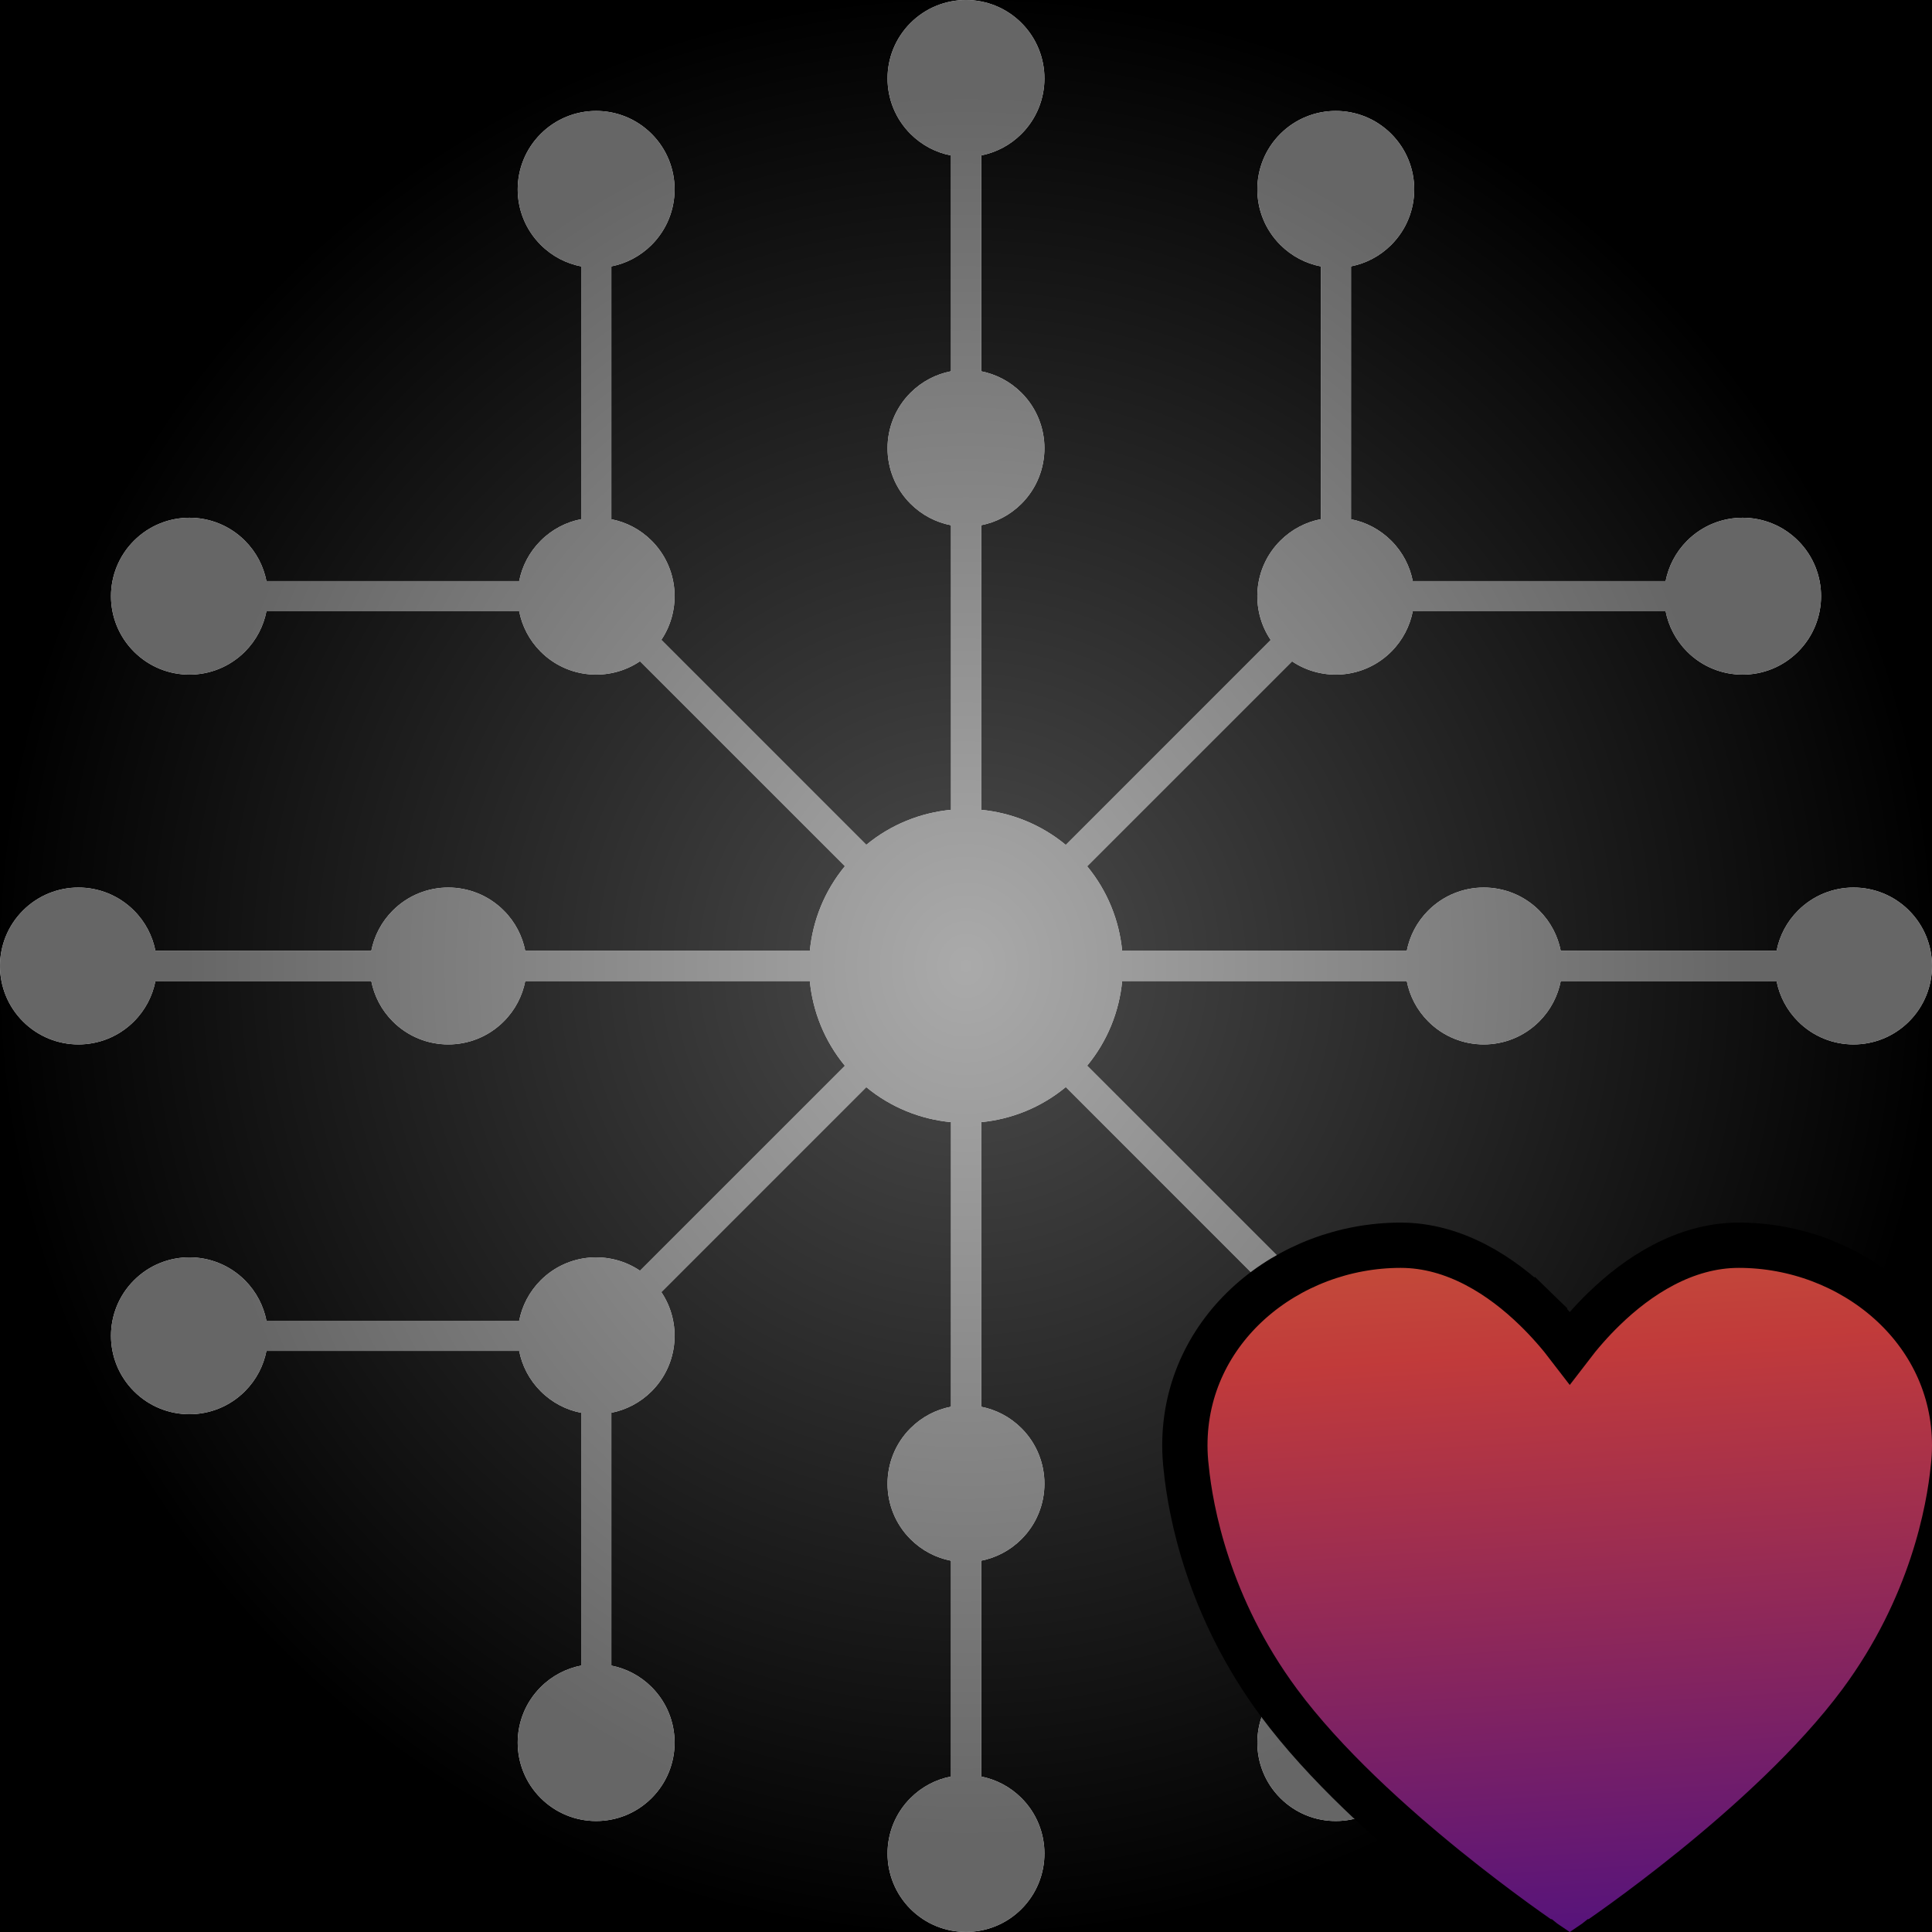
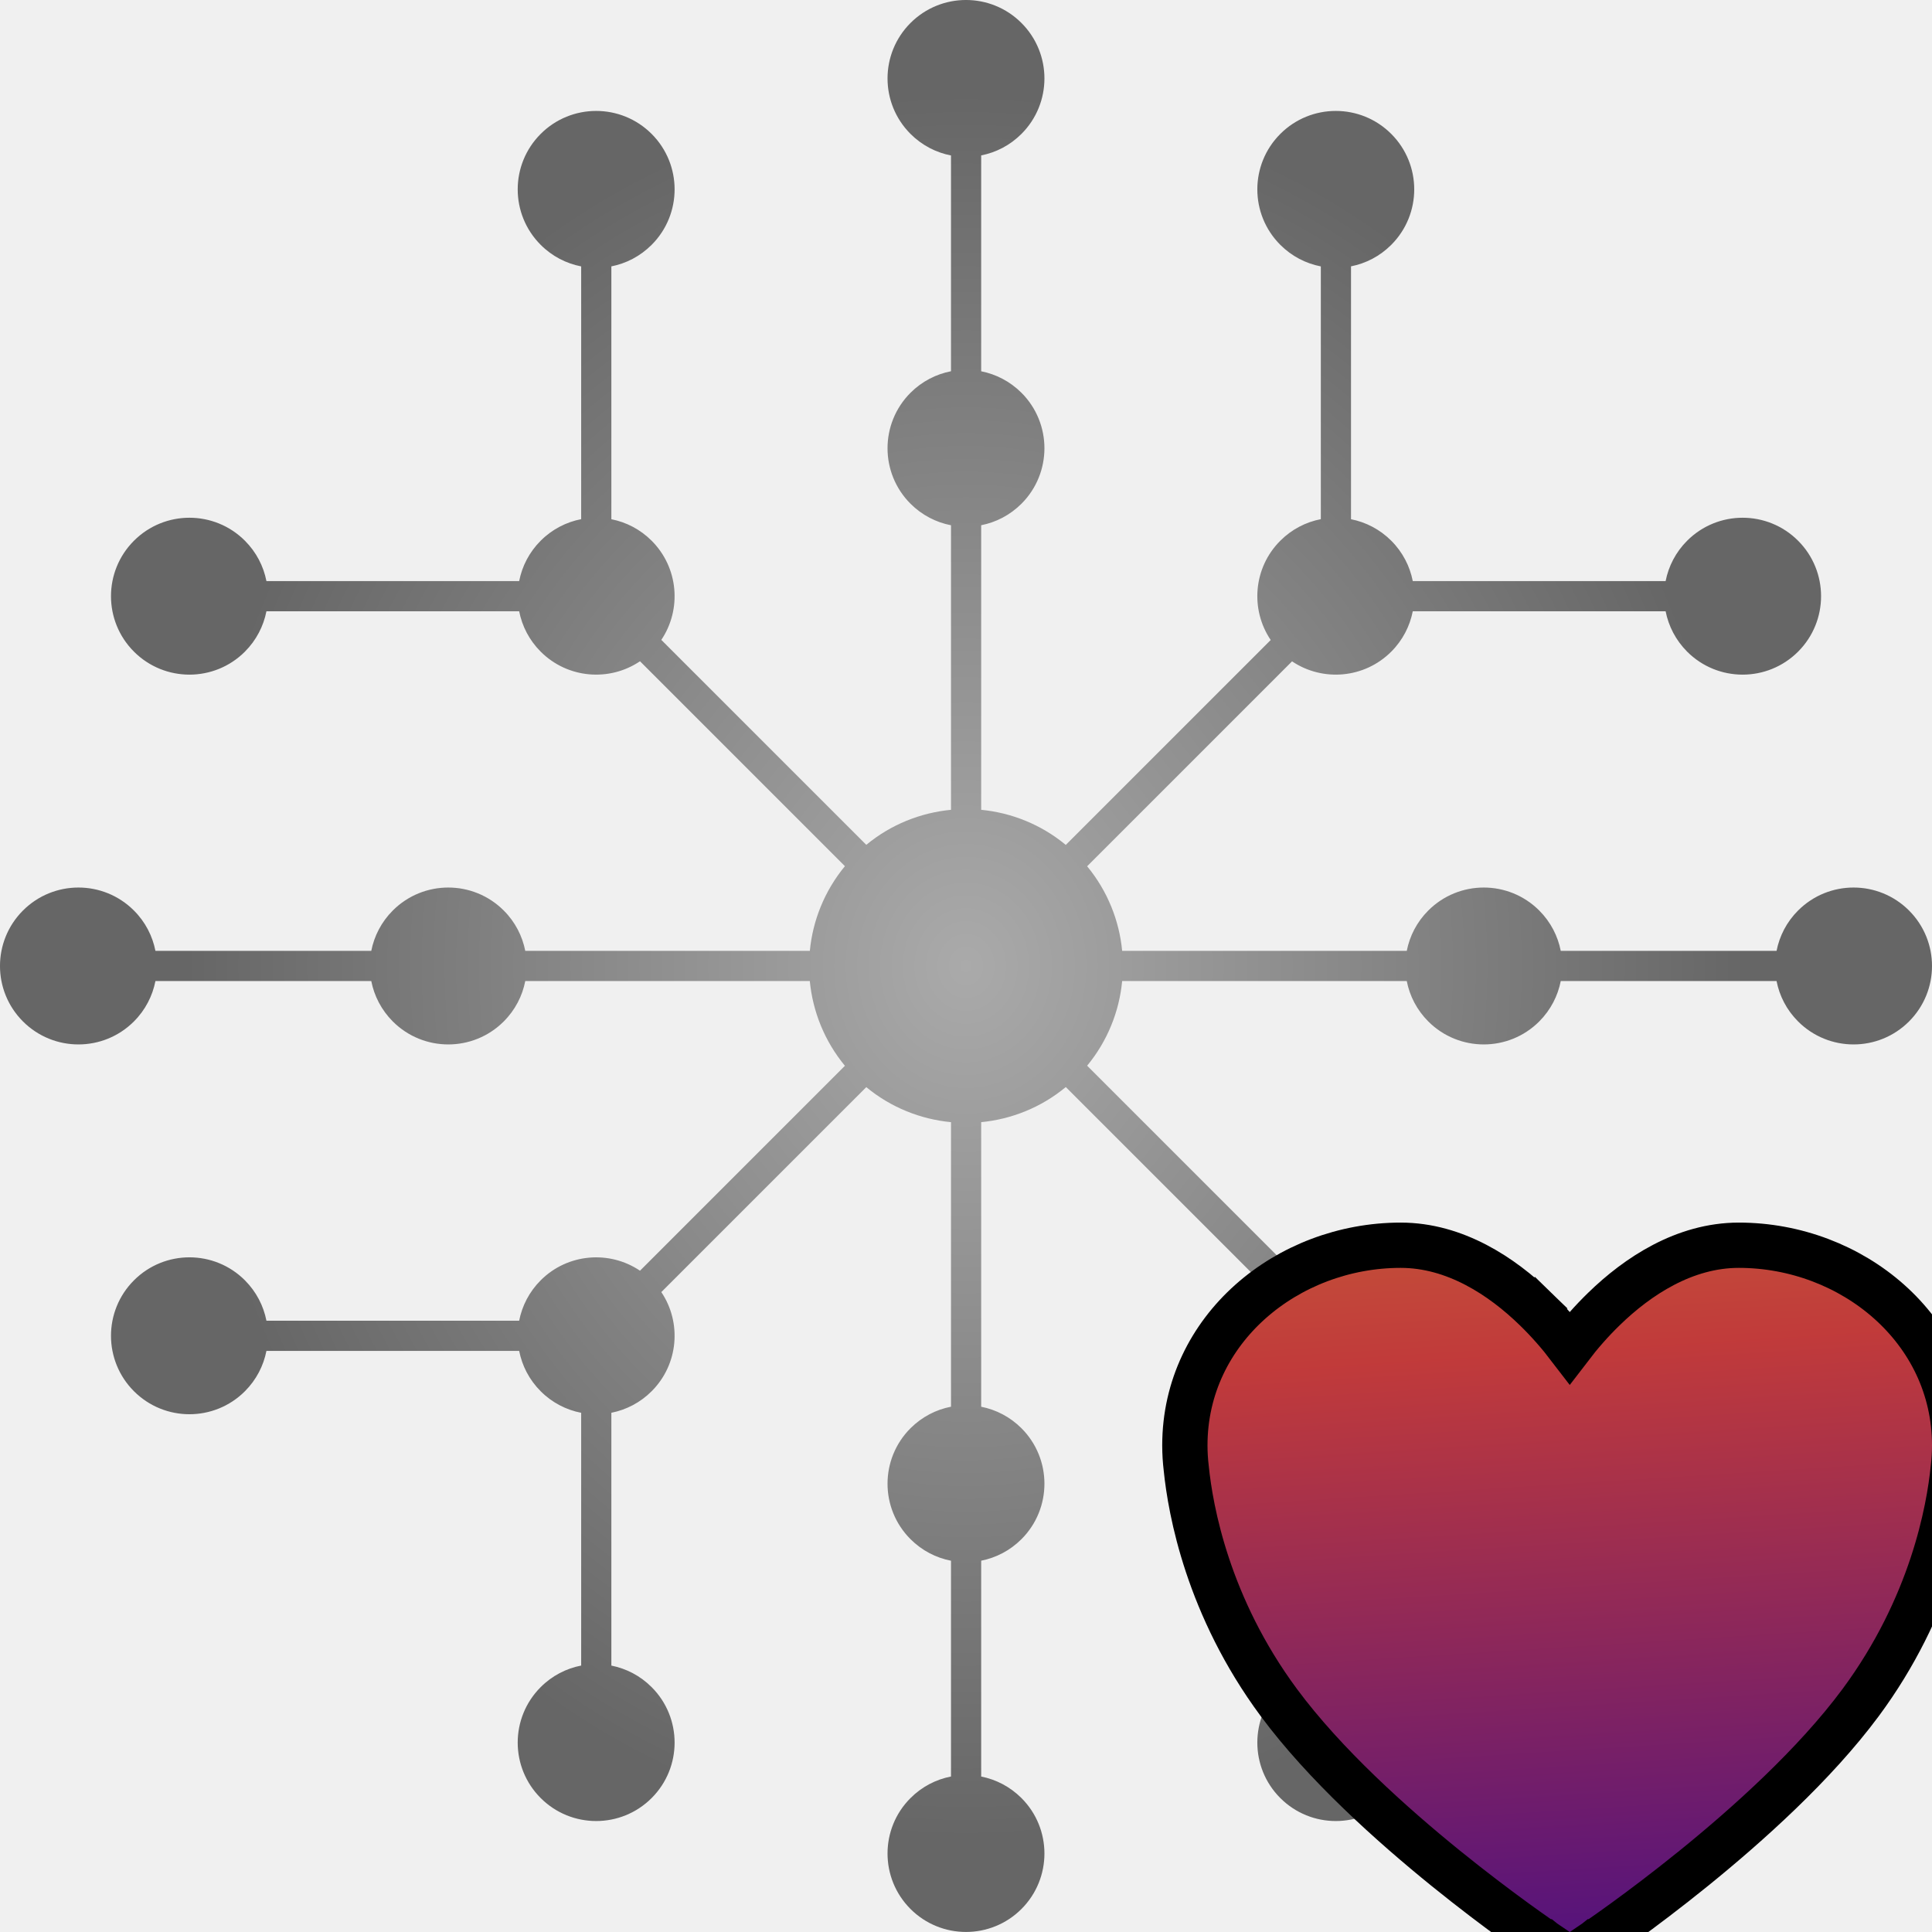
<svg xmlns="http://www.w3.org/2000/svg" width="64" height="64" viewBox="0 0 64 64" fill="none">
  <g clip-path="url(#clip0_107_43)">
-     <rect width="64" height="64" fill="black" />
-     <circle cx="32" cy="32" r="32" fill="url(#paint0_radial_107_43)" />
-     <path d="M33.837 4.436C34.852 3.421 34.852 1.776 33.837 0.761C32.822 -0.254 31.177 -0.254 30.162 0.761C29.147 1.776 29.147 3.421 30.162 4.436C30.543 4.817 31.012 5.055 31.503 5.15V12.298C31.012 12.393 30.543 12.631 30.162 13.011C29.147 14.026 29.147 15.672 30.162 16.687C30.543 17.067 31.012 17.305 31.503 17.4V26.826C30.5 26.922 29.518 27.308 28.697 27.986L21.907 21.197C22.586 20.186 22.479 18.805 21.586 17.912C21.207 17.533 20.741 17.296 20.252 17.2V8.824C20.741 8.728 21.207 8.49 21.586 8.111C22.601 7.096 22.601 5.451 21.586 4.436C20.571 3.421 18.926 3.421 17.911 4.436C16.896 5.451 16.896 7.096 17.911 8.111C18.291 8.492 18.761 8.73 19.252 8.825V17.198C18.761 17.293 18.291 17.531 17.911 17.912C17.531 18.291 17.294 18.759 17.198 19.249H8.826C8.73 18.759 8.492 18.291 8.113 17.912C7.098 16.897 5.453 16.897 4.438 17.912C3.423 18.927 3.423 20.572 4.438 21.587C5.453 22.602 7.098 22.602 8.113 21.587C8.492 21.207 8.73 20.739 8.826 20.249H17.198C17.294 20.739 17.531 21.207 17.911 21.587C18.806 22.481 20.19 22.587 21.201 21.905L27.989 28.693C27.311 29.515 26.923 30.496 26.827 31.499H17.4C17.304 31.009 17.067 30.541 16.687 30.162C15.672 29.147 14.027 29.147 13.012 30.162C12.633 30.541 12.395 31.009 12.299 31.499H5.149C5.053 31.009 4.816 30.541 4.436 30.162C3.421 29.147 1.776 29.147 0.761 30.162C-0.254 31.177 -0.254 32.822 0.761 33.837C1.776 34.852 3.421 34.852 4.436 33.837C4.816 33.457 5.053 32.989 5.149 32.499H12.299C12.395 32.989 12.633 33.457 13.012 33.837C14.027 34.852 15.672 34.852 16.687 33.837C17.067 33.457 17.305 32.989 17.4 32.499H26.826C26.923 33.503 27.311 34.484 27.989 35.306L21.201 42.094C20.19 41.412 18.805 41.518 17.911 42.412C17.531 42.792 17.294 43.26 17.198 43.75H8.826C8.73 43.26 8.492 42.792 8.113 42.412C7.098 41.397 5.453 41.397 4.438 42.412C3.423 43.427 3.423 45.072 4.438 46.087C5.453 47.102 7.098 47.102 8.113 46.087C8.492 45.708 8.73 45.24 8.826 44.75H17.198C17.294 45.24 17.531 45.708 17.911 46.087C18.291 46.468 18.761 46.706 19.252 46.801V55.174C18.761 55.269 18.291 55.507 17.911 55.888C16.896 56.903 16.896 58.548 17.911 59.563C18.926 60.578 20.571 60.578 21.586 59.563C22.601 58.548 22.601 56.903 21.586 55.888C21.207 55.509 20.741 55.271 20.252 55.175V46.8C20.741 46.703 21.207 46.466 21.586 46.087C22.479 45.194 22.586 43.812 21.907 42.802L28.697 36.013C29.518 36.691 30.5 37.077 31.503 37.173V46.599C31.012 46.694 30.543 46.932 30.162 47.312C29.147 48.327 29.147 49.973 30.162 50.987C30.543 51.368 31.012 51.606 31.503 51.701V58.849C31.012 58.944 30.543 59.182 30.162 59.563C29.147 60.577 29.147 62.223 30.162 63.238C31.177 64.252 32.822 64.252 33.837 63.238C34.852 62.223 34.852 60.577 33.837 59.563C33.458 59.184 32.992 58.947 32.503 58.85V51.7C32.992 51.603 33.458 51.366 33.837 50.987C34.852 49.973 34.852 48.327 33.837 47.312C33.458 46.934 32.992 46.696 32.503 46.6V37.173C33.506 37.076 34.486 36.688 35.306 36.01L42.094 42.798C41.411 43.808 41.517 45.193 42.412 46.087C42.793 46.468 43.262 46.706 43.754 46.801V55.174C43.262 55.269 42.793 55.507 42.412 55.888C41.397 56.903 41.397 58.548 42.412 59.563C43.427 60.578 45.072 60.578 46.087 59.563C47.102 58.548 47.102 56.903 46.087 55.888C45.708 55.509 45.242 55.272 44.754 55.176V46.799C45.242 46.703 45.708 46.466 46.087 46.087C46.467 45.708 46.704 45.24 46.8 44.75H55.176C55.272 45.24 55.51 45.708 55.889 46.087C56.904 47.102 58.549 47.102 59.564 46.087C60.579 45.072 60.579 43.427 59.564 42.412C58.549 41.397 56.904 41.397 55.889 42.412C55.51 42.792 55.272 43.26 55.176 43.75H46.8C46.704 43.26 46.467 42.792 46.087 42.412C45.194 41.519 43.812 41.412 42.802 42.091L36.013 35.303C36.69 34.482 37.077 33.502 37.173 32.499H46.601C46.696 32.989 46.934 33.457 47.314 33.837C48.329 34.852 49.974 34.852 50.989 33.837C51.368 33.457 51.606 32.989 51.702 32.499H58.851C58.946 32.989 59.184 33.457 59.564 33.837C60.579 34.852 62.224 34.852 63.239 33.837C64.254 32.822 64.254 31.177 63.239 30.162C62.224 29.147 60.579 29.147 59.564 30.162C59.184 30.541 58.947 31.009 58.851 31.499H51.702C51.606 31.009 51.368 30.541 50.989 30.162C49.974 29.147 48.329 29.147 47.314 30.162C46.934 30.541 46.697 31.009 46.601 31.499H37.173C37.077 30.497 36.69 29.517 36.013 28.696L42.801 21.908C43.812 22.587 45.194 22.48 46.087 21.587C46.467 21.207 46.704 20.739 46.8 20.249H55.176C55.272 20.739 55.51 21.207 55.889 21.587C56.904 22.602 58.549 22.602 59.564 21.587C60.579 20.572 60.579 18.927 59.564 17.912C58.549 16.897 56.904 16.897 55.889 17.912C55.51 18.291 55.272 18.759 55.176 19.249H46.8C46.704 18.759 46.467 18.291 46.087 17.912C45.708 17.533 45.242 17.296 44.754 17.2V8.823C45.242 8.727 45.708 8.49 46.087 8.111C47.102 7.096 47.102 5.451 46.087 4.436C45.072 3.421 43.427 3.421 42.412 4.436C41.397 5.451 41.397 7.096 42.412 8.111C42.793 8.492 43.262 8.73 43.754 8.825V17.198C43.262 17.293 42.793 17.531 42.412 17.912C41.517 18.806 41.411 20.191 42.094 21.201L35.306 27.989C34.486 27.311 33.506 26.923 32.503 26.826V17.399C32.992 17.303 33.458 17.065 33.837 16.687C34.852 15.672 34.852 14.026 33.837 13.011C33.458 12.633 32.992 12.396 32.503 12.299V5.148C32.992 5.052 33.458 4.815 33.837 4.436Z" fill="#D9D9D9" />
-     <path d="M33.837 4.436C34.852 3.421 34.852 1.776 33.837 0.761C32.822 -0.254 31.177 -0.254 30.162 0.761C29.147 1.776 29.147 3.421 30.162 4.436C30.543 4.817 31.012 5.055 31.503 5.15V12.298C31.012 12.393 30.543 12.631 30.162 13.011C29.147 14.026 29.147 15.672 30.162 16.687C30.543 17.067 31.012 17.305 31.503 17.4V26.826C30.5 26.922 29.518 27.308 28.697 27.986L21.907 21.197C22.586 20.186 22.479 18.805 21.586 17.912C21.207 17.533 20.741 17.296 20.252 17.2V8.824C20.741 8.728 21.207 8.49 21.586 8.111C22.601 7.096 22.601 5.451 21.586 4.436C20.571 3.421 18.926 3.421 17.911 4.436C16.896 5.451 16.896 7.096 17.911 8.111C18.291 8.492 18.761 8.73 19.252 8.825V17.198C18.761 17.293 18.291 17.531 17.911 17.912C17.531 18.291 17.294 18.759 17.198 19.249H8.826C8.73 18.759 8.492 18.291 8.113 17.912C7.098 16.897 5.453 16.897 4.438 17.912C3.423 18.927 3.423 20.572 4.438 21.587C5.453 22.602 7.098 22.602 8.113 21.587C8.492 21.207 8.73 20.739 8.826 20.249H17.198C17.294 20.739 17.531 21.207 17.911 21.587C18.806 22.481 20.19 22.587 21.201 21.905L27.989 28.693C27.311 29.515 26.923 30.496 26.827 31.499H17.4C17.304 31.009 17.067 30.541 16.687 30.162C15.672 29.147 14.027 29.147 13.012 30.162C12.633 30.541 12.395 31.009 12.299 31.499H5.149C5.053 31.009 4.816 30.541 4.436 30.162C3.421 29.147 1.776 29.147 0.761 30.162C-0.254 31.177 -0.254 32.822 0.761 33.837C1.776 34.852 3.421 34.852 4.436 33.837C4.816 33.457 5.053 32.989 5.149 32.499H12.299C12.395 32.989 12.633 33.457 13.012 33.837C14.027 34.852 15.672 34.852 16.687 33.837C17.067 33.457 17.305 32.989 17.4 32.499H26.826C26.923 33.503 27.311 34.484 27.989 35.306L21.201 42.094C20.19 41.412 18.805 41.518 17.911 42.412C17.531 42.792 17.294 43.26 17.198 43.75H8.826C8.73 43.26 8.492 42.792 8.113 42.412C7.098 41.397 5.453 41.397 4.438 42.412C3.423 43.427 3.423 45.072 4.438 46.087C5.453 47.102 7.098 47.102 8.113 46.087C8.492 45.708 8.73 45.24 8.826 44.75H17.198C17.294 45.24 17.531 45.708 17.911 46.087C18.291 46.468 18.761 46.706 19.252 46.801V55.174C18.761 55.269 18.291 55.507 17.911 55.888C16.896 56.903 16.896 58.548 17.911 59.563C18.926 60.578 20.571 60.578 21.586 59.563C22.601 58.548 22.601 56.903 21.586 55.888C21.207 55.509 20.741 55.271 20.252 55.175V46.8C20.741 46.703 21.207 46.466 21.586 46.087C22.479 45.194 22.586 43.812 21.907 42.802L28.697 36.013C29.518 36.691 30.5 37.077 31.503 37.173V46.599C31.012 46.694 30.543 46.932 30.162 47.312C29.147 48.327 29.147 49.973 30.162 50.987C30.543 51.368 31.012 51.606 31.503 51.701V58.849C31.012 58.944 30.543 59.182 30.162 59.563C29.147 60.577 29.147 62.223 30.162 63.238C31.177 64.252 32.822 64.252 33.837 63.238C34.852 62.223 34.852 60.577 33.837 59.563C33.458 59.184 32.992 58.947 32.503 58.85V51.7C32.992 51.603 33.458 51.366 33.837 50.987C34.852 49.973 34.852 48.327 33.837 47.312C33.458 46.934 32.992 46.696 32.503 46.6V37.173C33.506 37.076 34.486 36.688 35.306 36.01L42.094 42.798C41.411 43.808 41.517 45.193 42.412 46.087C42.793 46.468 43.262 46.706 43.754 46.801V55.174C43.262 55.269 42.793 55.507 42.412 55.888C41.397 56.903 41.397 58.548 42.412 59.563C43.427 60.578 45.072 60.578 46.087 59.563C47.102 58.548 47.102 56.903 46.087 55.888C45.708 55.509 45.242 55.272 44.754 55.176V46.799C45.242 46.703 45.708 46.466 46.087 46.087C46.467 45.708 46.704 45.24 46.8 44.75H55.176C55.272 45.24 55.51 45.708 55.889 46.087C56.904 47.102 58.549 47.102 59.564 46.087C60.579 45.072 60.579 43.427 59.564 42.412C58.549 41.397 56.904 41.397 55.889 42.412C55.51 42.792 55.272 43.26 55.176 43.75H46.8C46.704 43.26 46.467 42.792 46.087 42.412C45.194 41.519 43.812 41.412 42.802 42.091L36.013 35.303C36.69 34.482 37.077 33.502 37.173 32.499H46.601C46.696 32.989 46.934 33.457 47.314 33.837C48.329 34.852 49.974 34.852 50.989 33.837C51.368 33.457 51.606 32.989 51.702 32.499H58.851C58.946 32.989 59.184 33.457 59.564 33.837C60.579 34.852 62.224 34.852 63.239 33.837C64.254 32.822 64.254 31.177 63.239 30.162C62.224 29.147 60.579 29.147 59.564 30.162C59.184 30.541 58.947 31.009 58.851 31.499H51.702C51.606 31.009 51.368 30.541 50.989 30.162C49.974 29.147 48.329 29.147 47.314 30.162C46.934 30.541 46.697 31.009 46.601 31.499H37.173C37.077 30.497 36.69 29.517 36.013 28.696L42.801 21.908C43.812 22.587 45.194 22.48 46.087 21.587C46.467 21.207 46.704 20.739 46.8 20.249H55.176C55.272 20.739 55.51 21.207 55.889 21.587C56.904 22.602 58.549 22.602 59.564 21.587C60.579 20.572 60.579 18.927 59.564 17.912C58.549 16.897 56.904 16.897 55.889 17.912C55.51 18.291 55.272 18.759 55.176 19.249H46.8C46.704 18.759 46.467 18.291 46.087 17.912C45.708 17.533 45.242 17.296 44.754 17.2V8.823C45.242 8.727 45.708 8.49 46.087 8.111C47.102 7.096 47.102 5.451 46.087 4.436C45.072 3.421 43.427 3.421 42.412 4.436C41.397 5.451 41.397 7.096 42.412 8.111C42.793 8.492 43.262 8.73 43.754 8.825V17.198C43.262 17.293 42.793 17.531 42.412 17.912C41.517 18.806 41.411 20.191 42.094 21.201L35.306 27.989C34.486 27.311 33.506 26.923 32.503 26.826V17.399C32.992 17.303 33.458 17.065 33.837 16.687C34.852 15.672 34.852 14.026 33.837 13.011C33.458 12.633 32.992 12.396 32.503 12.299V5.148C32.992 5.052 33.458 4.815 33.837 4.436Z" fill="url(#paint1_radial_107_43)" />
+     <path d="M33.837 4.436C34.852 3.421 34.852 1.776 33.837 0.761C32.822 -0.254 31.177 -0.254 30.162 0.761C29.147 1.776 29.147 3.421 30.162 4.436C30.543 4.817 31.012 5.055 31.503 5.15V12.298C31.012 12.393 30.543 12.631 30.162 13.011C29.147 14.026 29.147 15.672 30.162 16.687C30.543 17.067 31.012 17.305 31.503 17.4V26.826C30.5 26.922 29.518 27.308 28.697 27.986L21.907 21.197C22.586 20.186 22.479 18.805 21.586 17.912C21.207 17.533 20.741 17.296 20.252 17.2V8.824C20.741 8.728 21.207 8.49 21.586 8.111C22.601 7.096 22.601 5.451 21.586 4.436C20.571 3.421 18.926 3.421 17.911 4.436C16.896 5.451 16.896 7.096 17.911 8.111C18.291 8.492 18.761 8.73 19.252 8.825V17.198C18.761 17.293 18.291 17.531 17.911 17.912C17.531 18.291 17.294 18.759 17.198 19.249H8.826C8.73 18.759 8.492 18.291 8.113 17.912C7.098 16.897 5.453 16.897 4.438 17.912C3.423 18.927 3.423 20.572 4.438 21.587C5.453 22.602 7.098 22.602 8.113 21.587C8.492 21.207 8.73 20.739 8.826 20.249H17.198C17.294 20.739 17.531 21.207 17.911 21.587C18.806 22.481 20.19 22.587 21.201 21.905L27.989 28.693C27.311 29.515 26.923 30.496 26.827 31.499H17.4C17.304 31.009 17.067 30.541 16.687 30.162C15.672 29.147 14.027 29.147 13.012 30.162C12.633 30.541 12.395 31.009 12.299 31.499H5.149C5.053 31.009 4.816 30.541 4.436 30.162C3.421 29.147 1.776 29.147 0.761 30.162C-0.254 31.177 -0.254 32.822 0.761 33.837C1.776 34.852 3.421 34.852 4.436 33.837C4.816 33.457 5.053 32.989 5.149 32.499H12.299C12.395 32.989 12.633 33.457 13.012 33.837C14.027 34.852 15.672 34.852 16.687 33.837C17.067 33.457 17.305 32.989 17.4 32.499H26.826C26.923 33.503 27.311 34.484 27.989 35.306L21.201 42.094C20.19 41.412 18.805 41.518 17.911 42.412C17.531 42.792 17.294 43.26 17.198 43.75H8.826C8.73 43.26 8.492 42.792 8.113 42.412C7.098 41.397 5.453 41.397 4.438 42.412C3.423 43.427 3.423 45.072 4.438 46.087C5.453 47.102 7.098 47.102 8.113 46.087C8.492 45.708 8.73 45.24 8.826 44.75H17.198C17.294 45.24 17.531 45.708 17.911 46.087C18.291 46.468 18.761 46.706 19.252 46.801V55.174C18.761 55.269 18.291 55.507 17.911 55.888C16.896 56.903 16.896 58.548 17.911 59.563C18.926 60.578 20.571 60.578 21.586 59.563C22.601 58.548 22.601 56.903 21.586 55.888C21.207 55.509 20.741 55.271 20.252 55.175V46.8C20.741 46.703 21.207 46.466 21.586 46.087C22.479 45.194 22.586 43.812 21.907 42.802L28.697 36.013C29.518 36.691 30.5 37.077 31.503 37.173V46.599C31.012 46.694 30.543 46.932 30.162 47.312C29.147 48.327 29.147 49.973 30.162 50.987C30.543 51.368 31.012 51.606 31.503 51.701V58.849C31.012 58.944 30.543 59.182 30.162 59.563C29.147 60.577 29.147 62.223 30.162 63.238C31.177 64.252 32.822 64.252 33.837 63.238C34.852 62.223 34.852 60.577 33.837 59.563C33.458 59.184 32.992 58.947 32.503 58.85V51.7C32.992 51.603 33.458 51.366 33.837 50.987C34.852 49.973 34.852 48.327 33.837 47.312C33.458 46.934 32.992 46.696 32.503 46.6V37.173C33.506 37.076 34.486 36.688 35.306 36.01L42.094 42.798C41.411 43.808 41.517 45.193 42.412 46.087C42.793 46.468 43.262 46.706 43.754 46.801V55.174C43.262 55.269 42.793 55.507 42.412 55.888C41.397 56.903 41.397 58.548 42.412 59.563C43.427 60.578 45.072 60.578 46.087 59.563C47.102 58.548 47.102 56.903 46.087 55.888C45.708 55.509 45.242 55.272 44.754 55.176V46.799C45.242 46.703 45.708 46.466 46.087 46.087C46.467 45.708 46.704 45.24 46.8 44.75H55.176C55.272 45.24 55.51 45.708 55.889 46.087C56.904 47.102 58.549 47.102 59.564 46.087C60.579 45.072 60.579 43.427 59.564 42.412C58.549 41.397 56.904 41.397 55.889 42.412C55.51 42.792 55.272 43.26 55.176 43.75H46.8C46.704 43.26 46.467 42.792 46.087 42.412C45.194 41.519 43.812 41.412 42.802 42.091L36.013 35.303C36.69 34.482 37.077 33.502 37.173 32.499H46.601C46.696 32.989 46.934 33.457 47.314 33.837C48.329 34.852 49.974 34.852 50.989 33.837C51.368 33.457 51.606 32.989 51.702 32.499H58.851C58.946 32.989 59.184 33.457 59.564 33.837C60.579 34.852 62.224 34.852 63.239 33.837C64.254 32.822 64.254 31.177 63.239 30.162C62.224 29.147 60.579 29.147 59.564 30.162C59.184 30.541 58.947 31.009 58.851 31.499H51.702C51.606 31.009 51.368 30.541 50.989 30.162C49.974 29.147 48.329 29.147 47.314 30.162C46.934 30.541 46.697 31.009 46.601 31.499H37.173C37.077 30.497 36.69 29.517 36.013 28.696L42.801 21.908C43.812 22.587 45.194 22.48 46.087 21.587C46.467 21.207 46.704 20.739 46.8 20.249H55.176C55.272 20.739 55.51 21.207 55.889 21.587C56.904 22.602 58.549 22.602 59.564 21.587C60.579 20.572 60.579 18.927 59.564 17.912C58.549 16.897 56.904 16.897 55.889 17.912C55.51 18.291 55.272 18.759 55.176 19.249H46.8C46.704 18.759 46.467 18.291 46.087 17.912C45.708 17.533 45.242 17.296 44.754 17.2V8.823C45.242 8.727 45.708 8.49 46.087 8.111C47.102 7.096 47.102 5.451 46.087 4.436C45.072 3.421 43.427 3.421 42.412 4.436C41.397 5.451 41.397 7.096 42.412 8.111C42.793 8.492 43.262 8.73 43.754 8.825V17.198C43.262 17.293 42.793 17.531 42.412 17.912C41.517 18.806 41.411 20.191 42.094 21.201L35.306 27.989C34.486 27.311 33.506 26.923 32.503 26.826V17.399C32.992 17.303 33.458 17.065 33.837 16.687C34.852 15.672 34.852 14.026 33.837 13.011C33.458 12.633 32.992 12.396 32.503 12.299V5.148C32.992 5.052 33.458 4.815 33.837 4.436Z" fill="url(#paint0_radial_107_43)" />
    <path d="M51.797 64.768L52 64.905L52.203 64.768L52.203 64.769L52.852 64.329L52.853 64.329L52.858 64.325L52.859 64.325L52.873 64.316L52.874 64.314L52.924 64.28L52.925 64.28C52.971 64.249 53.035 64.204 53.118 64.146L52.699 63.545L53.118 64.146C53.284 64.03 53.522 63.862 53.815 63.649C54.401 63.223 55.21 62.616 56.111 61.887C57.887 60.448 60.112 58.457 61.634 56.403C63.993 53.218 64.564 50.029 64.704 48.64C64.734 48.39 64.75 48.137 64.75 47.88C64.75 44.025 61.348 41.25 57.6 41.25C55.802 41.25 54.249 42.277 53.137 43.358C52.723 43.759 52.342 44.195 52 44.643C51.658 44.195 51.277 43.759 50.863 43.358L50.341 43.896L50.863 43.358C49.751 42.277 48.198 41.25 46.4 41.25C42.652 41.25 39.25 44.025 39.25 47.88C39.25 48.137 39.266 48.39 39.296 48.64C39.436 50.028 40.007 53.218 42.366 56.403C43.888 58.457 46.113 60.448 47.889 61.887C48.79 62.616 49.599 63.223 50.185 63.649C50.478 63.862 50.716 64.03 50.882 64.146L50.882 64.146C50.965 64.204 51.029 64.249 51.075 64.28L51.076 64.28L51.126 64.314L51.127 64.316L51.141 64.325L51.142 64.325L51.147 64.329L51.148 64.329L51.797 64.769L51.797 64.768Z" fill="black" />
-     <path d="M51.797 64.768L52 64.905L52.203 64.768L52.203 64.769L52.852 64.329L52.853 64.329L52.858 64.325L52.859 64.325L52.873 64.316L52.874 64.314L52.924 64.28L52.925 64.28C52.971 64.249 53.035 64.204 53.118 64.146L52.699 63.545L53.118 64.146C53.284 64.03 53.522 63.862 53.815 63.649C54.401 63.223 55.21 62.616 56.111 61.887C57.887 60.448 60.112 58.457 61.634 56.403C63.993 53.218 64.564 50.029 64.704 48.64C64.734 48.39 64.75 48.137 64.75 47.88C64.75 44.025 61.348 41.25 57.6 41.25C55.802 41.25 54.249 42.277 53.137 43.358C52.723 43.759 52.342 44.195 52 44.643C51.658 44.195 51.277 43.759 50.863 43.358L50.341 43.896L50.863 43.358C49.751 42.277 48.198 41.25 46.4 41.25C42.652 41.25 39.25 44.025 39.25 47.88C39.25 48.137 39.266 48.39 39.296 48.64C39.436 50.028 40.007 53.218 42.366 56.403C43.888 58.457 46.113 60.448 47.889 61.887C48.79 62.616 49.599 63.223 50.185 63.649C50.478 63.862 50.716 64.03 50.882 64.146L50.882 64.146C50.965 64.204 51.029 64.249 51.075 64.28L51.076 64.28L51.126 64.314L51.127 64.316L51.141 64.325L51.142 64.325L51.147 64.329L51.148 64.329L51.797 64.769L51.797 64.768Z" fill="url(#paint2_linear_107_43)" fill-opacity="0.8" />
+     <path d="M51.797 64.768L52 64.905L52.203 64.768L52.203 64.769L52.852 64.329L52.853 64.329L52.858 64.325L52.859 64.325L52.873 64.316L52.874 64.314L52.924 64.28L52.925 64.28C52.971 64.249 53.035 64.204 53.118 64.146L52.699 63.545L53.118 64.146C53.284 64.03 53.522 63.862 53.815 63.649C54.401 63.223 55.21 62.616 56.111 61.887C57.887 60.448 60.112 58.457 61.634 56.403C63.993 53.218 64.564 50.029 64.704 48.64C64.734 48.39 64.75 48.137 64.75 47.88C64.75 44.025 61.348 41.25 57.6 41.25C55.802 41.25 54.249 42.277 53.137 43.358C52.723 43.759 52.342 44.195 52 44.643C51.658 44.195 51.277 43.759 50.863 43.358L50.341 43.896L50.863 43.358C49.751 42.277 48.198 41.25 46.4 41.25C42.652 41.25 39.25 44.025 39.25 47.88C39.25 48.137 39.266 48.39 39.296 48.64C39.436 50.028 40.007 53.218 42.366 56.403C43.888 58.457 46.113 60.448 47.889 61.887C48.79 62.616 49.599 63.223 50.185 63.649C50.478 63.862 50.716 64.03 50.882 64.146L50.882 64.146C50.965 64.204 51.029 64.249 51.075 64.28L51.076 64.28L51.126 64.314L51.127 64.316L51.141 64.325L51.142 64.325L51.147 64.329L51.148 64.329L51.797 64.769L51.797 64.768Z" fill="url(#paint1_linear_107_43)" fill-opacity="0.8" />
    <path d="M51.797 64.768L52 64.905L52.203 64.768L52.203 64.769L52.852 64.329L52.853 64.329L52.858 64.325L52.859 64.325L52.873 64.316L52.874 64.314L52.924 64.28L52.925 64.28C52.971 64.249 53.035 64.204 53.118 64.146L52.699 63.545L53.118 64.146C53.284 64.03 53.522 63.862 53.815 63.649C54.401 63.223 55.21 62.616 56.111 61.887C57.887 60.448 60.112 58.457 61.634 56.403C63.993 53.218 64.564 50.029 64.704 48.64C64.734 48.39 64.75 48.137 64.75 47.88C64.75 44.025 61.348 41.25 57.6 41.25C55.802 41.25 54.249 42.277 53.137 43.358C52.723 43.759 52.342 44.195 52 44.643C51.658 44.195 51.277 43.759 50.863 43.358L50.341 43.896L50.863 43.358C49.751 42.277 48.198 41.25 46.4 41.25C42.652 41.25 39.25 44.025 39.25 47.88C39.25 48.137 39.266 48.39 39.296 48.64C39.436 50.028 40.007 53.218 42.366 56.403C43.888 58.457 46.113 60.448 47.889 61.887C48.79 62.616 49.599 63.223 50.185 63.649C50.478 63.862 50.716 64.03 50.882 64.146L50.882 64.146C50.965 64.204 51.029 64.249 51.075 64.28L51.076 64.28L51.126 64.314L51.127 64.316L51.141 64.325L51.142 64.325L51.147 64.329L51.148 64.329L51.797 64.769L51.797 64.768Z" stroke="black" stroke-width="1.5" />
  </g>
  <defs>
-     <radialGradient id="paint0_radial_107_43" cx="0" cy="0" r="1" gradientUnits="userSpaceOnUse" gradientTransform="translate(32 32) rotate(90) scale(32)">
-       <stop stop-color="white" stop-opacity="0.3" />
-       <stop offset="1" stop-color="white" stop-opacity="0" />
-     </radialGradient>
-     <radialGradient id="paint1_radial_107_43" cx="0" cy="0" r="1" gradientUnits="userSpaceOnUse" gradientTransform="translate(32 31.9994) rotate(90) scale(28.7054 25.89)">
+     <radialGradient id="paint0_radial_107_43" cx="0" cy="0" r="1" gradientUnits="userSpaceOnUse" gradientTransform="translate(32 31.9994) rotate(90) scale(28.7054 25.89)">
      <stop stop-color="#AAAAAA" />
      <stop offset="1" stop-color="#666666" />
    </radialGradient>
-     <linearGradient id="paint2_linear_107_43" x1="50.286" y1="31" x2="52.524" y2="66.358" gradientUnits="userSpaceOnUse">
+     <linearGradient id="paint1_linear_107_43" x1="50.286" y1="31" x2="52.524" y2="66.358" gradientUnits="userSpaceOnUse">
      <stop stop-color="#FA9A43" />
      <stop offset="0.391" stop-color="#F14949" />
      <stop offset="1" stop-color="#5B12A4" />
    </linearGradient>
    <clipPath id="clip0_107_43">
      <rect width="64" height="64" fill="white" />
    </clipPath>
  </defs>
</svg>
